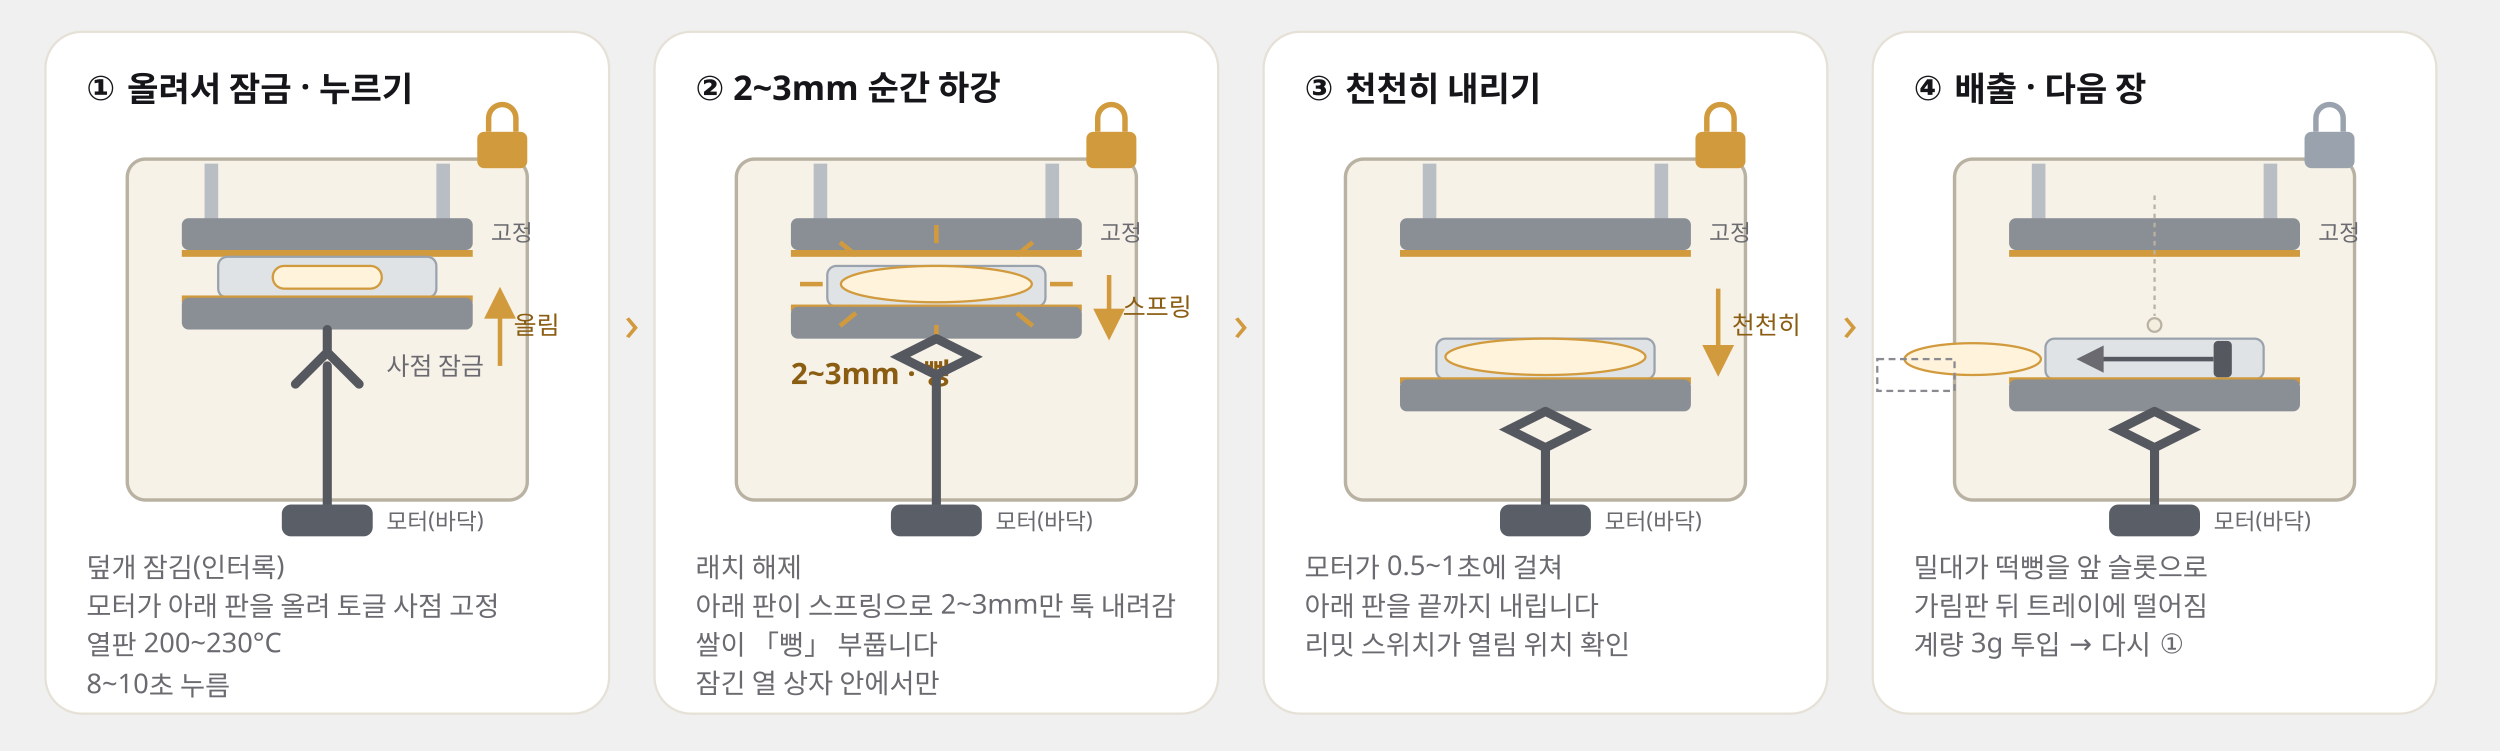
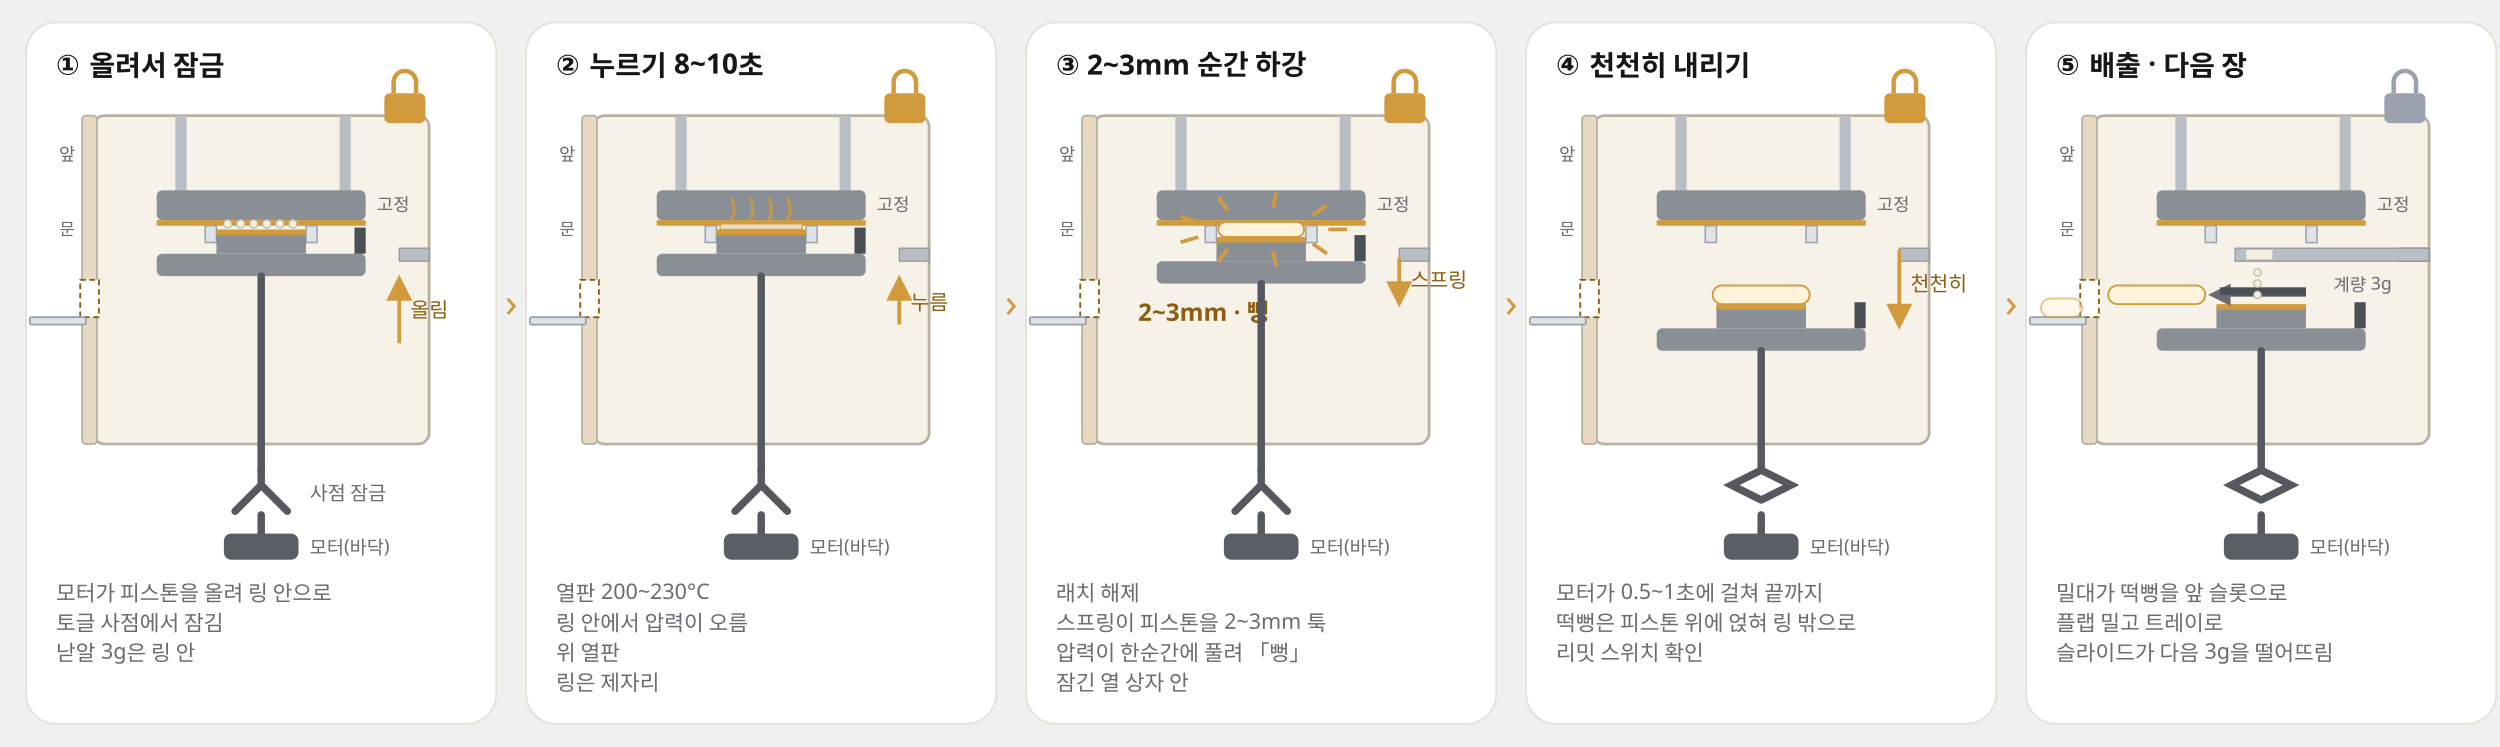
- <svg xmlns="http://www.w3.org/2000/svg" viewBox="0 0 1100 330" font-family="NanumSquare, Pretendard, sans-serif">
+ <svg xmlns="http://www.w3.org/2000/svg" viewBox="0 0 1340 400" font-family="NanumSquare, Pretendard, sans-serif">
  <defs>
    <pattern id="hatch" width="7" height="7" patternUnits="userSpaceOnUse" patternTransform="rotate(45)">
      <line x1="0" y1="0" x2="0" y2="7" stroke="#8a5d12" stroke-width="1.1" opacity=".55" />
    </pattern>
    <linearGradient id="glassT" x1="0" y1="0" x2="1" y2="1">
      <stop offset="0" stop-color="#3a3a40" />
      <stop offset=".5" stop-color="#101014" />
      <stop offset="1" stop-color="#2c2c32" />
    </linearGradient>
    <marker id="arr" viewBox="0 0 10 10" refX="8" refY="5" markerWidth="7" markerHeight="7" orient="auto-start-reverse">
      <path d="M0,0 L10,5 L0,10 z" fill="#d19a3c" />
    </marker>
    <marker id="arrg" viewBox="0 0 10 10" refX="8" refY="5" markerWidth="6" markerHeight="6" orient="auto-start-reverse">
      <path d="M0,0 L10,5 L0,10 z" fill="#6a6a70" />
    </marker>
  </defs>
-   <g transform="translate(20,0)">
-     <rect x="0" y="14" width="248" height="300" rx="16" fill="#fff" stroke="#e6e1d7" />
-     <text x="18" y="44" font-size="15" font-weight="800" fill="#15151a">① 올려서 잠금 · 누르기</text>
-     <rect x="36" y="70" width="176" height="150" rx="8" fill="#f7f2e8" stroke="#b9b2a2" stroke-width="1.5" />
-     <rect x="190" y="58" width="22" height="16" rx="3" fill="#d19a3c" />
-     <path d="M195 58 v-6 a6 6 0 0 1 12 0 v6" fill="none" stroke="#d19a3c" stroke-width="2.4" />
-     <rect x="70" y="72" width="6" height="26" fill="#b9bec4" />
-     <rect x="172" y="72" width="6" height="26" fill="#b9bec4" />
-     <rect x="60" y="96" width="128" height="14" rx="3" fill="#8a8f96" />
-     <rect x="60" y="110" width="128" height="3" fill="#d19a3c" />
-     <text x="196" y="106" font-size="10" fill="#6a6a70">고정</text>
-     <rect x="76" y="113" width="96" height="18" rx="4" fill="#dfe3e6" stroke="#9aa3ad" />
-     <rect x="60" y="130" width="128" height="3" fill="#d19a3c" />
-     <rect x="60" y="131" width="128" height="14" rx="3" fill="#8a8f96" />
-     <rect x="100" y="117" width="48" height="10" rx="5" fill="#fff3dc" stroke="#d19a3c" />
-     <path d="M124 145 v10 M124 155 l-14 14 M124 155 l14 14" fill="none" stroke="#55585e" stroke-width="4" stroke-linecap="round" />
-     <text x="150" y="165" font-size="11" fill="#6a6a70">사점 잠금</text>
-     <line x1="124" y1="161" x2="124" y2="226" stroke="#55585e" stroke-width="4" stroke-linecap="round" />
-     <rect x="104" y="222" width="40" height="14" rx="4" fill="#5a5e66" />
-     <text x="150" y="233" font-size="10" fill="#6a6a70">모터(바닥)</text>
-     <line x1="200" y1="161" x2="200" y2="129" stroke="#d19a3c" stroke-width="2" marker-end="url(#arr)" />
-     <text x="206" y="147" font-size="11" fill="#8a5d12">올림</text>
-     <text x="18" y="254" font-size="12" fill="#6a6a70">덮개 잠김(인터록)</text>
-     <text x="18" y="271" font-size="12" fill="#6a6a70">모터가 아래 판을 올려 토글 사점 고정</text>
-     <text x="18" y="288" font-size="12" fill="#6a6a70">열판 200~230°C</text>
-     <text x="18" y="305" font-size="12" fill="#6a6a70">8~10초 누름</text>
-   </g>
-   <text x="278" y="150" font-size="22" fill="#d19a3c" text-anchor="middle">›</text>
-   <g transform="translate(288,0)">
-     <rect x="0" y="14" width="248" height="300" rx="16" fill="#fff" stroke="#e6e1d7" />
-     <text x="18" y="44" font-size="15" font-weight="800" fill="#15151a">② 2~3mm 순간 하강</text>
-     <rect x="36" y="70" width="176" height="150" rx="8" fill="#f7f2e8" stroke="#b9b2a2" stroke-width="1.5" />
-     <rect x="190" y="58" width="22" height="16" rx="3" fill="#d19a3c" />
-     <path d="M195 58 v-6 a6 6 0 0 1 12 0 v6" fill="none" stroke="#d19a3c" stroke-width="2.4" />
-     <rect x="70" y="72" width="6" height="26" fill="#b9bec4" />
-     <rect x="172" y="72" width="6" height="26" fill="#b9bec4" />
-     <rect x="60" y="96" width="128" height="14" rx="3" fill="#8a8f96" />
-     <rect x="60" y="110" width="128" height="3" fill="#d19a3c" />
-     <text x="196" y="106" font-size="10" fill="#6a6a70">고정</text>
-     <rect x="76" y="117" width="96" height="18" rx="4" fill="#dfe3e6" stroke="#9aa3ad" />
-     <rect x="60" y="134" width="128" height="3" fill="#d19a3c" />
-     <rect x="60" y="135" width="128" height="14" rx="3" fill="#8a8f96" />
-     <ellipse cx="124" cy="125" rx="42" ry="8" fill="#fff3dc" stroke="#d19a3c" />
-     <line x1="174.0" y1="125.0" x2="184.0" y2="125.0" stroke="#d19a3c" stroke-width="2" />
-     <line x1="159.4" y1="137.7" x2="166.4" y2="143.4" stroke="#d19a3c" stroke-width="2" />
-     <line x1="124.0" y1="143.0" x2="124.0" y2="151.0" stroke="#d19a3c" stroke-width="2" />
-     <line x1="88.6" y1="137.7" x2="81.6" y2="143.4" stroke="#d19a3c" stroke-width="2" />
-     <line x1="74.0" y1="125.0" x2="64.0" y2="125.0" stroke="#d19a3c" stroke-width="2" />
-     <line x1="88.6" y1="112.3" x2="81.6" y2="106.6" stroke="#d19a3c" stroke-width="2" />
-     <line x1="124.0" y1="107.0" x2="124.0" y2="99.0" stroke="#d19a3c" stroke-width="2" />
-     <line x1="159.4" y1="112.3" x2="166.4" y2="106.6" stroke="#d19a3c" stroke-width="2" />
-     <text x="60" y="169" font-size="13" font-weight="800" fill="#8a5d12" text-anchor="start">2~3mm · 뻥</text>
-     <path d="M124 149 l-16 8 l16 8 M124 149 l16 8 l-16 8" fill="none" stroke="#55585e" stroke-width="4" stroke-linecap="round" />
-     <line x1="124" y1="165" x2="124" y2="226" stroke="#55585e" stroke-width="4" stroke-linecap="round" />
-     <rect x="104" y="222" width="40" height="14" rx="4" fill="#5a5e66" />
-     <text x="150" y="233" font-size="10" fill="#6a6a70">모터(바닥)</text>
-     <line x1="200" y1="121" x2="200" y2="147" stroke="#d19a3c" stroke-width="2" marker-end="url(#arr)" />
-     <text x="206" y="139" font-size="11" fill="#8a5d12">스프링</text>
-     <text x="18" y="254" font-size="12" fill="#6a6a70">래치 해제</text>
-     <text x="18" y="271" font-size="12" fill="#6a6a70">아래 판이 스프링으로 2~3mm만 툭 내려감</text>
-     <text x="18" y="288" font-size="12" fill="#6a6a70">쌀이 「뻥」 부풉니다</text>
-     <text x="18" y="305" font-size="12" fill="#6a6a70">잠긴 열 상자 안에서만</text>
-   </g>
-   <text x="546" y="150" font-size="22" fill="#d19a3c" text-anchor="middle">›</text>
-   <g transform="translate(556,0)">
-     <rect x="0" y="14" width="248" height="300" rx="16" fill="#fff" stroke="#e6e1d7" />
-     <text x="18" y="44" font-size="15" font-weight="800" fill="#15151a">③ 천천히 내리기</text>
-     <rect x="36" y="70" width="176" height="150" rx="8" fill="#f7f2e8" stroke="#b9b2a2" stroke-width="1.5" />
-     <rect x="190" y="58" width="22" height="16" rx="3" fill="#d19a3c" />
-     <path d="M195 58 v-6 a6 6 0 0 1 12 0 v6" fill="none" stroke="#d19a3c" stroke-width="2.4" />
-     <rect x="70" y="72" width="6" height="26" fill="#b9bec4" />
-     <rect x="172" y="72" width="6" height="26" fill="#b9bec4" />
-     <rect x="60" y="96" width="128" height="14" rx="3" fill="#8a8f96" />
-     <rect x="60" y="110" width="128" height="3" fill="#d19a3c" />
-     <text x="196" y="106" font-size="10" fill="#6a6a70">고정</text>
-     <rect x="76" y="149" width="96" height="18" rx="4" fill="#dfe3e6" stroke="#9aa3ad" />
-     <rect x="60" y="166" width="128" height="3" fill="#d19a3c" />
-     <rect x="60" y="167" width="128" height="14" rx="3" fill="#8a8f96" />
-     <ellipse cx="124" cy="157" rx="44" ry="8" fill="#fff3dc" stroke="#d19a3c" />
-     <path d="M124 181 l-16 8 l16 8 M124 181 l16 8 l-16 8" fill="none" stroke="#55585e" stroke-width="4" stroke-linecap="round" />
-     <line x1="124" y1="197" x2="124" y2="226" stroke="#55585e" stroke-width="4" stroke-linecap="round" />
-     <rect x="104" y="222" width="40" height="14" rx="4" fill="#5a5e66" />
-     <text x="150" y="233" font-size="10" fill="#6a6a70">모터(바닥)</text>
-     <line x1="200" y1="127" x2="200" y2="163" stroke="#d19a3c" stroke-width="2" marker-end="url(#arr)" />
-     <text x="206" y="147" font-size="11" fill="#8a5d12">천천히</text>
-     <text x="18" y="254" font-size="12" fill="#6a6a70">모터가 0.5~1초에 걸쳐</text>
-     <text x="18" y="271" font-size="12" fill="#6a6a70">아래 판을 끝까지 내립니다</text>
-     <text x="18" y="288" font-size="12" fill="#6a6a70">리밋 스위치가 열림 위치 확인</text>
-   </g>
-   <text x="814" y="150" font-size="22" fill="#d19a3c" text-anchor="middle">›</text>
-   <g transform="translate(824,0)">
-     <rect x="0" y="14" width="248" height="300" rx="16" fill="#fff" stroke="#e6e1d7" />
-     <text x="18" y="44" font-size="15" font-weight="800" fill="#15151a">④ 배출 · 다음 장</text>
-     <rect x="36" y="70" width="176" height="150" rx="8" fill="#f7f2e8" stroke="#b9b2a2" stroke-width="1.5" />
-     <rect x="190" y="58" width="22" height="16" rx="3" fill="#9aa3ad" />
-     <path d="M195 58 v-6 a6 6 0 0 1 12 0 v6" fill="none" stroke="#9aa3ad" stroke-width="2.4" />
-     <rect x="70" y="72" width="6" height="26" fill="#b9bec4" />
-     <rect x="172" y="72" width="6" height="26" fill="#b9bec4" />
-     <rect x="60" y="96" width="128" height="14" rx="3" fill="#8a8f96" />
-     <rect x="60" y="110" width="128" height="3" fill="#d19a3c" />
-     <text x="196" y="106" font-size="10" fill="#6a6a70">고정</text>
-     <rect x="76" y="149" width="96" height="18" rx="4" fill="#dfe3e6" stroke="#9aa3ad" />
-     <rect x="60" y="166" width="128" height="3" fill="#d19a3c" />
-     <rect x="60" y="167" width="128" height="14" rx="3" fill="#8a8f96" />
-     <ellipse cx="44" cy="158" rx="30" ry="7" fill="#fff3dc" stroke="#d19a3c" />
-     <rect x="150" y="150" width="8" height="16" rx="2" fill="#55585e" />
-     <line x1="150" y1="158" x2="92" y2="158" stroke="#55585e" stroke-width="2" marker-end="url(#arrg)" />
-     <rect x="2" y="158" width="34" height="14" fill="none" stroke="#8a8a90" stroke-dasharray="3 2" />
-     <circle cx="124" cy="143" r="3" fill="#f3eedf" stroke="#b9b2a2" />
-     <line x1="124" y1="86" x2="124" y2="139" stroke="#b9b2a2" stroke-width="1" stroke-dasharray="2 2" />
-     <path d="M124 181 l-16 8 l16 8 M124 181 l16 8 l-16 8" fill="none" stroke="#55585e" stroke-width="4" stroke-linecap="round" />
-     <line x1="124" y1="197" x2="124" y2="226" stroke="#55585e" stroke-width="4" stroke-linecap="round" />
-     <rect x="104" y="222" width="40" height="14" rx="4" fill="#5a5e66" />
-     <text x="150" y="233" font-size="10" fill="#6a6a70">모터(바닥)</text>
-     <text x="18" y="254" font-size="12" fill="#6a6a70">밀대가 떡뻥을 앞 슬롯으로</text>
-     <text x="18" y="271" font-size="12" fill="#6a6a70">가림판 뒤 트레이에 떨어짐</text>
-     <text x="18" y="288" font-size="12" fill="#6a6a70">계량 3g 투입 → 다시 ①</text>
+   <g transform="translate(14,0)">
+     <rect x="0" y="12" width="252" height="376" rx="16" fill="#fff" stroke="#e6e1d7" />
+     <text x="16" y="40" font-size="15" font-weight="800" fill="#15151a">① 올려서 잠금</text>
+     <rect x="36" y="62" width="180" height="176" rx="6" fill="#f7f2e8" stroke="#b9b2a2" stroke-width="1.5" />
+     <rect x="192" y="50" width="22" height="16" rx="3" fill="#d19a3c" />
+     <path d="M197 50 v-6 a6 6 0 0 1 12 0 v6" fill="none" stroke="#d19a3c" stroke-width="2.4" />
+     <rect x="30" y="62" width="8" height="176" rx="2" fill="#e7d9c2" stroke="#b9b2a2" />
+     <rect x="29" y="150" width="10" height="20" fill="#fff" stroke="#8a5d12" stroke-width="1" stroke-dasharray="3 2" />
+     <rect x="2" y="170" width="30" height="4" rx="1" fill="#dfe3e6" stroke="#9aa3ad" />
+     <text x="22" y="86" font-size="9.5" fill="#6a6a70" text-anchor="middle">앞</text>
+     <text x="22" y="126" font-size="9" fill="#6a6a70" text-anchor="middle">문</text>
+     <rect x="80" y="62" width="6" height="42" fill="#b9bec4" />
+     <rect x="168" y="62" width="6" height="42" fill="#b9bec4" />
+     <rect x="70" y="102" width="112" height="16" rx="3" fill="#8a8f96" />
+     <rect x="70" y="118" width="112" height="3" fill="#d19a3c" />
+     <rect x="96" y="121" width="6" height="9" fill="#dfe3e6" stroke="#9aa3ad" stroke-width=".8" />
+     <rect x="150" y="121" width="6" height="9" fill="#dfe3e6" stroke="#9aa3ad" stroke-width=".8" />
+     <text x="188" y="113" font-size="9.5" fill="#6a6a70">고정</text>
+     <rect x="200" y="133" width="16" height="7" fill="#b9bec4" stroke="#8a8f96" stroke-width=".6" />
+     <rect x="70" y="136" width="112" height="12" rx="3" fill="#8a8f96" />
+     <rect x="102" y="124" width="48" height="12" fill="#8a8f96" />
+     <rect x="102" y="123" width="48" height="3" fill="#d19a3c" />
+     <rect x="176" y="122" width="6" height="14" fill="#4a4e55" />
+     <circle cx="108" cy="120" r="2.2" fill="#f3eedf" stroke="#b9b2a2" stroke-width=".6" />
+     <circle cx="115" cy="120" r="2.2" fill="#f3eedf" stroke="#b9b2a2" stroke-width=".6" />
+     <circle cx="122" cy="120" r="2.2" fill="#f3eedf" stroke="#b9b2a2" stroke-width=".6" />
+     <circle cx="129" cy="120" r="2.2" fill="#f3eedf" stroke="#b9b2a2" stroke-width=".6" />
+     <circle cx="136" cy="120" r="2.2" fill="#f3eedf" stroke="#b9b2a2" stroke-width=".6" />
+     <circle cx="143" cy="120" r="2.2" fill="#f3eedf" stroke="#b9b2a2" stroke-width=".6" />
+     <line x1="126" y1="148" x2="126" y2="252" stroke="#55585e" stroke-width="4" stroke-linecap="round" />
+     <path d="M126 252 v8 M126 260 l-14 14 M126 260 l14 14" fill="none" stroke="#55585e" stroke-width="4" stroke-linecap="round" />
+     <line x1="126" y1="276" x2="126" y2="288" stroke="#55585e" stroke-width="4" stroke-linecap="round" />
+     <rect x="106" y="286" width="40" height="14" rx="4" fill="#5a5e66" />
+     <text x="152" y="297" font-size="10" fill="#6a6a70">모터(바닥)</text>
+     <text x="152" y="268" font-size="10.5" fill="#6a6a70">사점 잠금</text>
+     <line x1="200" y1="184" x2="200" y2="150" stroke="#d19a3c" stroke-width="2" marker-end="url(#arr)" />
+     <text x="206" y="170" font-size="11" fill="#8a5d12">올림</text>
+     <text x="16" y="322" font-size="11.5" fill="#6a6a70">모터가 피스톤을 올려 링 안으로</text>
+     <text x="16" y="338" font-size="11.5" fill="#6a6a70">토글 사점에서 잠김</text>
+     <text x="16" y="354" font-size="11.5" fill="#6a6a70">낟알 3g은 링 안</text>
+   </g>
+   <text x="274" y="170" font-size="22" fill="#d19a3c" text-anchor="middle">›</text>
+   <g transform="translate(282,0)">
+     <rect x="0" y="12" width="252" height="376" rx="16" fill="#fff" stroke="#e6e1d7" />
+     <text x="16" y="40" font-size="15" font-weight="800" fill="#15151a">② 누르기 8~10초</text>
+     <rect x="36" y="62" width="180" height="176" rx="6" fill="#f7f2e8" stroke="#b9b2a2" stroke-width="1.5" />
+     <rect x="192" y="50" width="22" height="16" rx="3" fill="#d19a3c" />
+     <path d="M197 50 v-6 a6 6 0 0 1 12 0 v6" fill="none" stroke="#d19a3c" stroke-width="2.4" />
+     <rect x="30" y="62" width="8" height="176" rx="2" fill="#e7d9c2" stroke="#b9b2a2" />
+     <rect x="29" y="150" width="10" height="20" fill="#fff" stroke="#8a5d12" stroke-width="1" stroke-dasharray="3 2" />
+     <rect x="2" y="170" width="30" height="4" rx="1" fill="#dfe3e6" stroke="#9aa3ad" />
+     <text x="22" y="86" font-size="9.5" fill="#6a6a70" text-anchor="middle">앞</text>
+     <text x="22" y="126" font-size="9" fill="#6a6a70" text-anchor="middle">문</text>
+     <rect x="80" y="62" width="6" height="42" fill="#b9bec4" />
+     <rect x="168" y="62" width="6" height="42" fill="#b9bec4" />
+     <rect x="70" y="102" width="112" height="16" rx="3" fill="#8a8f96" />
+     <rect x="70" y="118" width="112" height="3" fill="#d19a3c" />
+     <rect x="96" y="121" width="6" height="9" fill="#dfe3e6" stroke="#9aa3ad" stroke-width=".8" />
+     <rect x="150" y="121" width="6" height="9" fill="#dfe3e6" stroke="#9aa3ad" stroke-width=".8" />
+     <text x="188" y="113" font-size="9.5" fill="#6a6a70">고정</text>
+     <rect x="200" y="133" width="16" height="7" fill="#b9bec4" stroke="#8a8f96" stroke-width=".6" />
+     <rect x="70" y="136" width="112" height="12" rx="3" fill="#8a8f96" />
+     <rect x="102" y="124" width="48" height="12" fill="#8a8f96" />
+     <rect x="102" y="123" width="48" height="3" fill="#d19a3c" />
+     <rect x="176" y="122" width="6" height="14" fill="#4a4e55" />
+     <rect x="104" y="120" width="44" height="3" fill="#e9dcc0" stroke="#d19a3c" stroke-width=".6" />
+     <path d="M110 118 q3 -6 0 -12" fill="none" stroke="#d19a3c" stroke-width="1.6" opacity=".8" />
+     <path d="M120 118 q3 -6 0 -12" fill="none" stroke="#d19a3c" stroke-width="1.6" opacity=".8" />
+     <path d="M130 118 q3 -6 0 -12" fill="none" stroke="#d19a3c" stroke-width="1.6" opacity=".8" />
+     <path d="M140 118 q3 -6 0 -12" fill="none" stroke="#d19a3c" stroke-width="1.6" opacity=".8" />
+     <line x1="126" y1="148" x2="126" y2="252" stroke="#55585e" stroke-width="4" stroke-linecap="round" />
+     <path d="M126 252 v8 M126 260 l-14 14 M126 260 l14 14" fill="none" stroke="#55585e" stroke-width="4" stroke-linecap="round" />
+     <line x1="126" y1="276" x2="126" y2="288" stroke="#55585e" stroke-width="4" stroke-linecap="round" />
+     <rect x="106" y="286" width="40" height="14" rx="4" fill="#5a5e66" />
+     <text x="152" y="297" font-size="10" fill="#6a6a70">모터(바닥)</text>
+     <line x1="200" y1="174" x2="200" y2="150" stroke="#d19a3c" stroke-width="2" marker-end="url(#arr)" />
+     <text x="206" y="166" font-size="11" fill="#8a5d12">누름</text>
+     <text x="16" y="322" font-size="11.5" fill="#6a6a70">열판 200~230°C</text>
+     <text x="16" y="338" font-size="11.5" fill="#6a6a70">링 안에서 압력이 오름</text>
+     <text x="16" y="354" font-size="11.5" fill="#6a6a70">위 열판</text>
+     <text x="16" y="370" font-size="11.5" fill="#6a6a70">링은 제자리</text>
+   </g>
+   <text x="542" y="170" font-size="22" fill="#d19a3c" text-anchor="middle">›</text>
+   <g transform="translate(550,0)">
+     <rect x="0" y="12" width="252" height="376" rx="16" fill="#fff" stroke="#e6e1d7" />
+     <text x="16" y="40" font-size="15" font-weight="800" fill="#15151a">③ 2~3mm 순간 하강</text>
+     <rect x="36" y="62" width="180" height="176" rx="6" fill="#f7f2e8" stroke="#b9b2a2" stroke-width="1.5" />
+     <rect x="192" y="50" width="22" height="16" rx="3" fill="#d19a3c" />
+     <path d="M197 50 v-6 a6 6 0 0 1 12 0 v6" fill="none" stroke="#d19a3c" stroke-width="2.4" />
+     <rect x="30" y="62" width="8" height="176" rx="2" fill="#e7d9c2" stroke="#b9b2a2" />
+     <rect x="29" y="150" width="10" height="20" fill="#fff" stroke="#8a5d12" stroke-width="1" stroke-dasharray="3 2" />
+     <rect x="2" y="170" width="30" height="4" rx="1" fill="#dfe3e6" stroke="#9aa3ad" />
+     <text x="22" y="86" font-size="9.5" fill="#6a6a70" text-anchor="middle">앞</text>
+     <text x="22" y="126" font-size="9" fill="#6a6a70" text-anchor="middle">문</text>
+     <rect x="80" y="62" width="6" height="42" fill="#b9bec4" />
+     <rect x="168" y="62" width="6" height="42" fill="#b9bec4" />
+     <rect x="70" y="102" width="112" height="16" rx="3" fill="#8a8f96" />
+     <rect x="70" y="118" width="112" height="3" fill="#d19a3c" />
+     <rect x="96" y="121" width="6" height="9" fill="#dfe3e6" stroke="#9aa3ad" stroke-width=".8" />
+     <rect x="150" y="121" width="6" height="9" fill="#dfe3e6" stroke="#9aa3ad" stroke-width=".8" />
+     <text x="188" y="113" font-size="9.5" fill="#6a6a70">고정</text>
+     <rect x="200" y="133" width="16" height="7" fill="#b9bec4" stroke="#8a8f96" stroke-width=".6" />
+     <rect x="70" y="140" width="112" height="12" rx="3" fill="#8a8f96" />
+     <rect x="102" y="128" width="48" height="12" fill="#8a8f96" />
+     <rect x="102" y="127" width="48" height="3" fill="#d19a3c" />
+     <rect x="176" y="126" width="6" height="14" fill="#4a4e55" />
+     <rect x="103" y="119" width="46" height="8" rx="4" fill="#fff3dc" stroke="#d19a3c" />
+     <line x1="162.0" y1="123.0" x2="172.0" y2="123.0" stroke="#d19a3c" stroke-width="2" />
+     <line x1="153.6" y1="130.7" x2="161.2" y2="135.9" stroke="#d19a3c" stroke-width="2" />
+     <line x1="132.3" y1="134.8" x2="134.0" y2="142.7" stroke="#d19a3c" stroke-width="2" />
+     <line x1="108.0" y1="133.4" x2="103.0" y2="140.3" stroke="#d19a3c" stroke-width="2" />
+     <line x1="92.2" y1="127.1" x2="82.8" y2="129.8" stroke="#d19a3c" stroke-width="2" />
+     <line x1="92.2" y1="118.9" x2="82.8" y2="116.2" stroke="#d19a3c" stroke-width="2" />
+     <line x1="108.0" y1="112.6" x2="103.0" y2="105.7" stroke="#d19a3c" stroke-width="2" />
+     <line x1="132.3" y1="111.2" x2="134.0" y2="103.3" stroke="#d19a3c" stroke-width="2" />
+     <line x1="153.6" y1="115.3" x2="161.2" y2="110.1" stroke="#d19a3c" stroke-width="2" />
+     <text x="60" y="172" font-size="13" font-weight="800" fill="#8a5d12">2~3mm · 뻥</text>
+     <line x1="126" y1="152" x2="126" y2="252" stroke="#55585e" stroke-width="4" stroke-linecap="round" />
+     <path d="M126 252 v8 M126 260 l-14 14 M126 260 l14 14" fill="none" stroke="#55585e" stroke-width="4" stroke-linecap="round" />
+     <line x1="126" y1="276" x2="126" y2="288" stroke="#55585e" stroke-width="4" stroke-linecap="round" />
+     <rect x="106" y="286" width="40" height="14" rx="4" fill="#5a5e66" />
+     <text x="152" y="297" font-size="10" fill="#6a6a70">모터(바닥)</text>
+     <line x1="200" y1="138" x2="200" y2="162" stroke="#d19a3c" stroke-width="2" marker-end="url(#arr)" />
+     <text x="206" y="154" font-size="11" fill="#8a5d12">스프링</text>
+     <text x="16" y="322" font-size="11.5" fill="#6a6a70">래치 해제</text>
+     <text x="16" y="338" font-size="11.5" fill="#6a6a70">스프링이 피스톤을 2~3mm 툭</text>
+     <text x="16" y="354" font-size="11.5" fill="#6a6a70">압력이 한순간에 풀려 「뻥」</text>
+     <text x="16" y="370" font-size="11.5" fill="#6a6a70">잠긴 열 상자 안</text>
+   </g>
+   <text x="810" y="170" font-size="22" fill="#d19a3c" text-anchor="middle">›</text>
+   <g transform="translate(818,0)">
+     <rect x="0" y="12" width="252" height="376" rx="16" fill="#fff" stroke="#e6e1d7" />
+     <text x="16" y="40" font-size="15" font-weight="800" fill="#15151a">④ 천천히 내리기</text>
+     <rect x="36" y="62" width="180" height="176" rx="6" fill="#f7f2e8" stroke="#b9b2a2" stroke-width="1.5" />
+     <rect x="192" y="50" width="22" height="16" rx="3" fill="#d19a3c" />
+     <path d="M197 50 v-6 a6 6 0 0 1 12 0 v6" fill="none" stroke="#d19a3c" stroke-width="2.4" />
+     <rect x="30" y="62" width="8" height="176" rx="2" fill="#e7d9c2" stroke="#b9b2a2" />
+     <rect x="29" y="150" width="10" height="20" fill="#fff" stroke="#8a5d12" stroke-width="1" stroke-dasharray="3 2" />
+     <rect x="2" y="170" width="30" height="4" rx="1" fill="#dfe3e6" stroke="#9aa3ad" />
+     <text x="22" y="86" font-size="9.5" fill="#6a6a70" text-anchor="middle">앞</text>
+     <text x="22" y="126" font-size="9" fill="#6a6a70" text-anchor="middle">문</text>
+     <rect x="80" y="62" width="6" height="42" fill="#b9bec4" />
+     <rect x="168" y="62" width="6" height="42" fill="#b9bec4" />
+     <rect x="70" y="102" width="112" height="16" rx="3" fill="#8a8f96" />
+     <rect x="70" y="118" width="112" height="3" fill="#d19a3c" />
+     <rect x="96" y="121" width="6" height="9" fill="#dfe3e6" stroke="#9aa3ad" stroke-width=".8" />
+     <rect x="150" y="121" width="6" height="9" fill="#dfe3e6" stroke="#9aa3ad" stroke-width=".8" />
+     <text x="188" y="113" font-size="9.5" fill="#6a6a70">고정</text>
+     <rect x="200" y="133" width="16" height="7" fill="#b9bec4" stroke="#8a8f96" stroke-width=".6" />
+     <rect x="70" y="176" width="112" height="12" rx="3" fill="#8a8f96" />
+     <rect x="102" y="164" width="48" height="12" fill="#8a8f96" />
+     <rect x="102" y="163" width="48" height="3" fill="#d19a3c" />
+     <rect x="176" y="162" width="6" height="14" fill="#4a4e55" />
+     <rect x="100" y="153" width="52" height="10" rx="5" fill="#fff3dc" stroke="#d19a3c" />
+     <line x1="126" y1="188" x2="126" y2="252" stroke="#55585e" stroke-width="4" stroke-linecap="round" />
+     <path d="M126 252 l-16 8 l16 8 M126 252 l16 8 l-16 8" fill="none" stroke="#55585e" stroke-width="4" stroke-linecap="round" />
+     <line x1="126" y1="276" x2="126" y2="288" stroke="#55585e" stroke-width="4" stroke-linecap="round" />
+     <rect x="106" y="286" width="40" height="14" rx="4" fill="#5a5e66" />
+     <text x="152" y="297" font-size="10" fill="#6a6a70">모터(바닥)</text>
+     <line x1="200" y1="134" x2="200" y2="174" stroke="#d19a3c" stroke-width="2" marker-end="url(#arr)" />
+     <text x="206" y="156" font-size="11" fill="#8a5d12">천천히</text>
+     <text x="16" y="322" font-size="11.5" fill="#6a6a70">모터가 0.5~1초에 걸쳐 끝까지</text>
+     <text x="16" y="338" font-size="11.5" fill="#6a6a70">떡뻥은 피스톤 위에 얹혀 링 밖으로</text>
+     <text x="16" y="354" font-size="11.5" fill="#6a6a70">리밋 스위치 확인</text>
+   </g>
+   <text x="1078" y="170" font-size="22" fill="#d19a3c" text-anchor="middle">›</text>
+   <g transform="translate(1086,0)">
+     <rect x="0" y="12" width="252" height="376" rx="16" fill="#fff" stroke="#e6e1d7" />
+     <text x="16" y="40" font-size="15" font-weight="800" fill="#15151a">⑤ 배출 · 다음 장</text>
+     <rect x="36" y="62" width="180" height="176" rx="6" fill="#f7f2e8" stroke="#b9b2a2" stroke-width="1.5" />
+     <rect x="192" y="50" width="22" height="16" rx="3" fill="#9aa3ad" />
+     <path d="M197 50 v-6 a6 6 0 0 1 12 0 v6" fill="none" stroke="#9aa3ad" stroke-width="2.4" />
+     <rect x="30" y="62" width="8" height="176" rx="2" fill="#e7d9c2" stroke="#b9b2a2" />
+     <rect x="29" y="150" width="10" height="20" fill="#fff" stroke="#8a5d12" stroke-width="1" stroke-dasharray="3 2" />
+     <rect x="2" y="170" width="30" height="4" rx="1" fill="#dfe3e6" stroke="#9aa3ad" />
+     <text x="22" y="86" font-size="9.5" fill="#6a6a70" text-anchor="middle">앞</text>
+     <text x="22" y="126" font-size="9" fill="#6a6a70" text-anchor="middle">문</text>
+     <rect x="80" y="62" width="6" height="42" fill="#b9bec4" />
+     <rect x="168" y="62" width="6" height="42" fill="#b9bec4" />
+     <rect x="70" y="102" width="112" height="16" rx="3" fill="#8a8f96" />
+     <rect x="70" y="118" width="112" height="3" fill="#d19a3c" />
+     <rect x="96" y="121" width="6" height="9" fill="#dfe3e6" stroke="#9aa3ad" stroke-width=".8" />
+     <rect x="150" y="121" width="6" height="9" fill="#dfe3e6" stroke="#9aa3ad" stroke-width=".8" />
+     <text x="188" y="113" font-size="9.5" fill="#6a6a70">고정</text>
+     <rect x="200" y="133" width="16" height="7" fill="#b9bec4" stroke="#8a8f96" stroke-width=".6" />
+     <rect x="70" y="176" width="112" height="12" rx="3" fill="#8a8f96" />
+     <rect x="102" y="164" width="48" height="12" fill="#8a8f96" />
+     <rect x="102" y="163" width="48" height="3" fill="#d19a3c" />
+     <rect x="176" y="162" width="6" height="14" fill="#4a4e55" />
+     <rect x="44" y="153" width="52" height="10" rx="5" fill="#fff3dc" stroke="#d19a3c" />
+     <rect x="8" y="160" width="22" height="10" rx="5" fill="#fff3dc" stroke="#d19a3c" opacity=".6" />
+     <line x1="150" y1="158" x2="100" y2="158" stroke="#55585e" stroke-width="2" marker-end="url(#arrg)" />
+     <rect x="104" y="154" width="46" height="4" fill="#4a4e55" />
+     <rect x="112" y="133" width="104" height="7" fill="#b9bec4" stroke="#8a8f96" stroke-width=".6" />
+     <rect x="118" y="134" width="14" height="5" fill="#f3eedf" />
+     <circle cx="124" cy="146" r="2" fill="#f3eedf" stroke="#b9b2a2" stroke-width=".6" />
+     <circle cx="124" cy="152" r="2" fill="#f3eedf" stroke="#b9b2a2" stroke-width=".6" />
+     <circle cx="124" cy="158" r="2" fill="#f3eedf" stroke="#b9b2a2" stroke-width=".6" />
+     <text x="196" y="156" font-size="9.5" fill="#6a6a70" text-anchor="end">계량 3g</text>
+     <line x1="126" y1="188" x2="126" y2="252" stroke="#55585e" stroke-width="4" stroke-linecap="round" />
+     <path d="M126 252 l-16 8 l16 8 M126 252 l16 8 l-16 8" fill="none" stroke="#55585e" stroke-width="4" stroke-linecap="round" />
+     <line x1="126" y1="276" x2="126" y2="288" stroke="#55585e" stroke-width="4" stroke-linecap="round" />
+     <rect x="106" y="286" width="40" height="14" rx="4" fill="#5a5e66" />
+     <text x="152" y="297" font-size="10" fill="#6a6a70">모터(바닥)</text>
+     <text x="16" y="322" font-size="11.5" fill="#6a6a70">밀대가 떡뻥을 앞 슬롯으로</text>
+     <text x="16" y="338" font-size="11.5" fill="#6a6a70">플랩 밀고 트레이로</text>
+     <text x="16" y="354" font-size="11.5" fill="#6a6a70">슬라이드가 다음 3g을 떨어뜨림</text>
  </g>
</svg>
